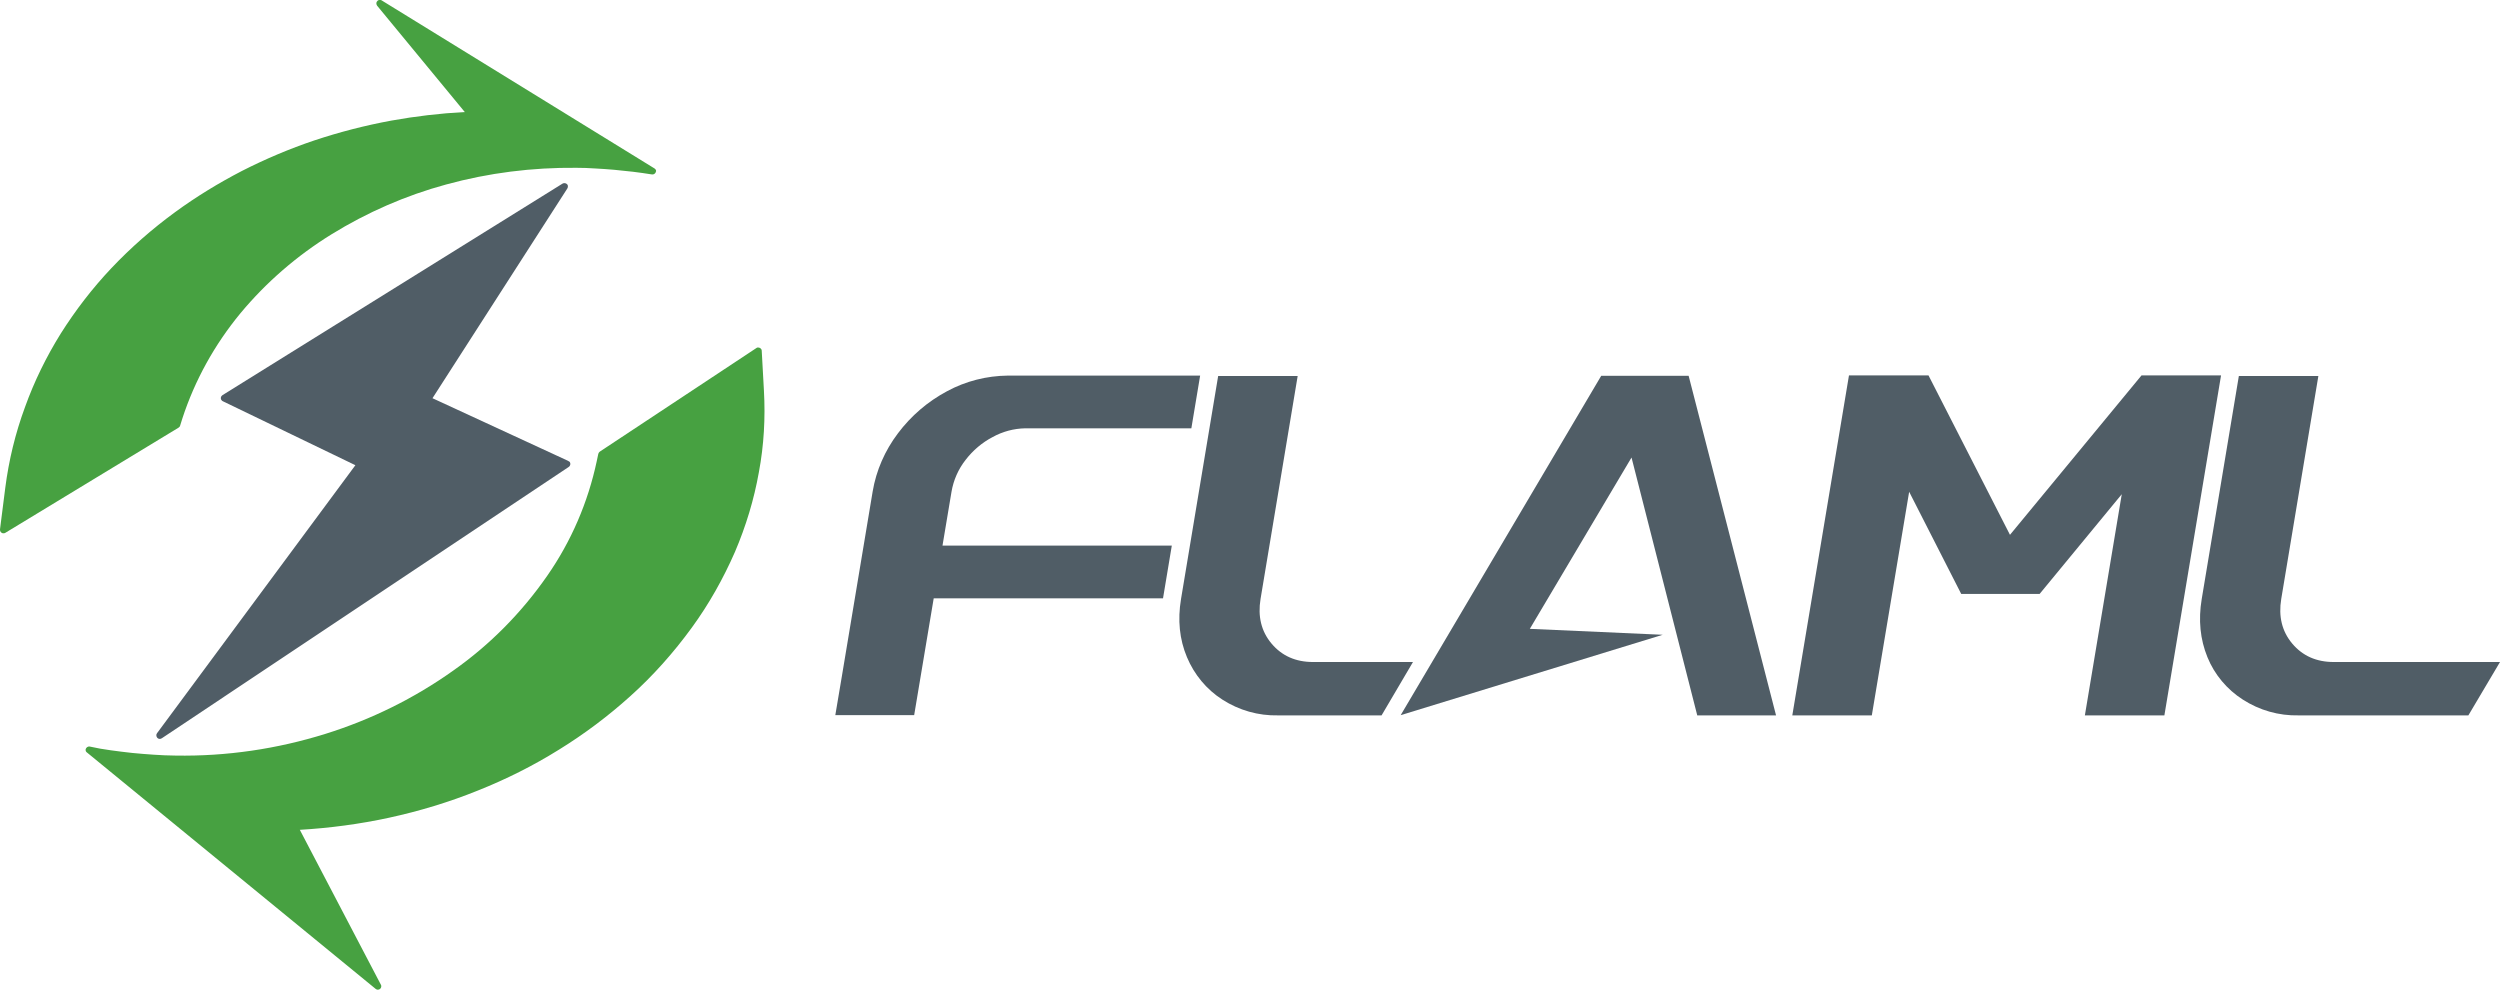
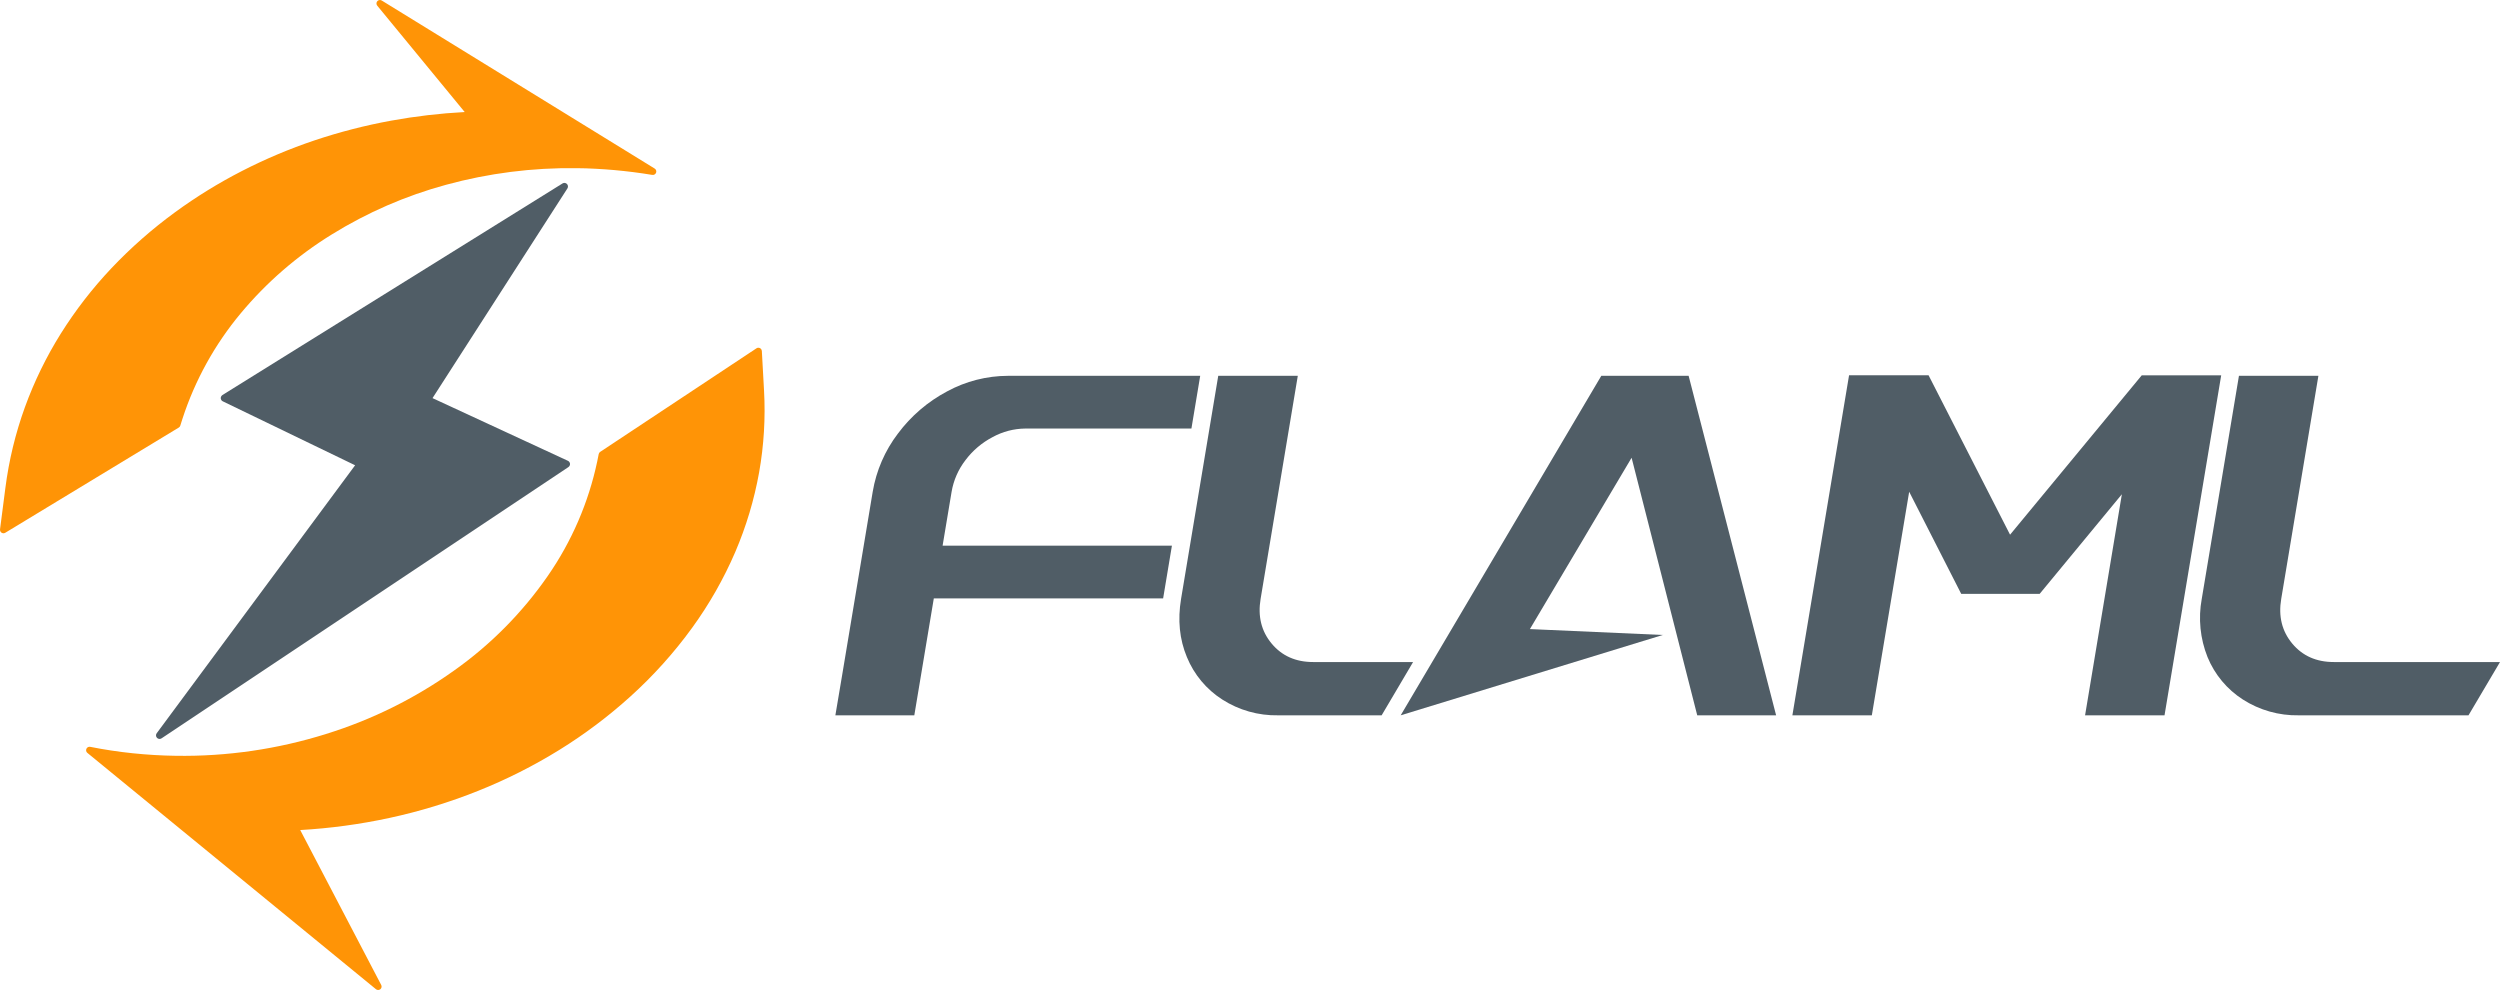
- <svg xmlns="http://www.w3.org/2000/svg" version="1.1" id="Layer_1" x="0px" y="0px" viewBox="0 0 1138.2 450.7" style="enable-background:new 0 0 1138.2 450.7;" xml:space="preserve">
-   <style type="text/css">
- 	.st0{fill:#47A141;}
- 	.st1{fill:#505D66;}
- </style>
-   <g id="Layer_2_00000137109759629393496630000002292853487452848258_">
-     <g id="图层_1">
-       <path class="st0" d="M298,76.7L173.8,0.2c-0.7-0.5-1.7-0.3-2.2,0.5c-0.4,0.6-0.3,1.3,0.1,1.9L211.6,51    c-11.2,0.6-22.3,1.9-33.4,3.9c-11.9,2.2-23.6,5.2-35,9c-11.3,3.8-22.4,8.5-33,13.9c-10.6,5.5-20.8,11.7-30.5,18.8    c-10.4,7.6-20.1,16.1-29,25.5c-8.6,9.1-16.3,19.1-23,29.7c-6.6,10.6-12.1,21.8-16.3,33.5C7,197.2,4,209.6,2.4,222.1L0,241    c-0.1,0.9,0.5,1.7,1.4,1.8c0.4,0,0.7,0,1-0.2l78.9-47.9c0.3-0.2,0.6-0.5,0.7-0.9l1-3.2c5.7-17.5,14.7-33.7,26.4-47.9    c11.8-14.2,25.8-26.3,41.5-36c16.2-10,33.8-17.7,52.2-22.7c19.3-5.3,39.3-7.8,59.3-7.6c2.9,0,5.8,0.1,8.6,0.3s5.8,0.3,8.6,0.6    s5.8,0.6,8.6,0.9s5.7,0.8,8.5,1.2c0.8,0.2,1.7-0.3,1.9-1.2C298.9,77.8,298.6,77.1,298,76.7z" />
-       <path class="st0" d="M347.8,177.8l-1-18.1c0-0.9-0.8-1.5-1.7-1.5c-0.3,0-0.6,0.1-0.8,0.3l-71.2,47.1c-0.3,0.2-0.6,0.6-0.7,1    l-0.7,3.3c-4,18.8-11.6,36.5-22.6,52.3c-11.6,16.7-26,31.3-42.6,43c-17.8,12.7-37.5,22.4-58.3,28.9c-22.1,6.9-45.1,10.3-68.3,9.9    c-3.3,0-6.6-0.2-9.9-0.4s-6.6-0.5-9.8-0.8s-6.5-0.8-9.7-1.2s-6.4-1-9.6-1.7c-0.8-0.2-1.7,0.4-1.9,1.2c-0.1,0.6,0.1,1.2,0.6,1.5    l131.4,107.6c0.3,0.2,0.6,0.4,1,0.4c0.9,0,1.6-0.7,1.6-1.6c0-0.3-0.1-0.5-0.2-0.7l-36.9-70.5c13.6-0.8,27.2-2.6,40.6-5.5    c13.8-3,27.4-7.1,40.5-12.4c12.8-5.1,25.2-11.3,36.9-18.6c11.5-7.1,22.3-15.2,32.3-24.2c10.5-9.4,19.9-20,28.2-31.4    c7.8-10.7,14.3-22.3,19.6-34.4c5-11.7,8.7-23.9,10.9-36.3C347.8,202.7,348.5,190.3,347.8,177.8z" />
-       <path class="st1" d="M258.6,209.8l-61.7-28.5l61.4-95.5c0.5-0.8,0.3-1.8-0.5-2.2c-0.5-0.3-1.2-0.3-1.7,0l-154.8,96.3    c-0.8,0.5-1,1.5-0.5,2.2c0.2,0.3,0.4,0.5,0.7,0.6l60.3,29.1l-90.3,122c-0.5,0.6-0.4,1.5,0.1,2.1c0.5,0.6,1.4,0.7,2.1,0.2    l185.2-123.5c0.8-0.5,1-1.5,0.5-2.3C259.1,210.1,258.8,209.9,258.6,209.8L258.6,209.8z" />
-       <path class="st1" d="M451.9,199c-4.8,2.5-9,6.1-12.3,10.4c-3.3,4.2-5.5,9.2-6.4,14.5l-4.1,24.5h104.4l-4,24H425.1l-8.9,53.2h-35.9    l3-17.8l14-84c1.6-9.6,5.6-18.7,11.5-26.5c6-8,13.6-14.5,22.4-19.2c8.5-4.6,18-7,27.7-7.1h87.5l-4,24h-75.6    C461.5,195.1,456.4,196.5,451.9,199z" />
-       <path class="st1" d="M772.7,325.6l-29.9-117.3l-46.3,78l60.5,2.7l-119.3,36.6L729,171.1h39.8l39.8,154.6H772.7z" />
-       <path class="st1" d="M643.3,301.4h-45.5c-7.9,0-14.2-2.8-18.9-8.4s-6.3-12.4-5-20.3l16.9-101.5h-36.2l-16.9,101.5    c-1.6,9.6-0.7,18.4,2.7,26.5c3.3,7.9,8.9,14.7,16.1,19.3c7.6,4.9,16.4,7.4,25.4,7.2H629L643.3,301.4z" />
-       <path class="st1" d="M975,170.9h36.2l-25.8,154.8h-36.2L966,225l-37.4,45.4h-35.7l-23.7-46.5l-17,101.8H816l25.8-154.8H878    l37.1,72.6L975,170.9z" />
-       <path class="st1" d="M1138.2,301.4h-75.7c-7.9,0-14.2-2.8-18.9-8.4s-6.3-12.4-5-20.3l16.9-101.5h-36.2l-16.9,101.5    c-1.6,9.6-0.7,18.4,2.6,26.5c3.2,7.9,8.9,14.7,16.1,19.3c7.6,4.9,16.4,7.4,25.4,7.2h77.3L1138.2,301.4z" />
+ <svg xmlns="http://www.w3.org/2000/svg" id="Layer_1" data-name="Layer 1" viewBox="0 0 1138.16 450.71">
+   <defs>
+     <style>.cls-1{fill:#ff9406;}.cls-2{fill:#505d66;}</style>
+   </defs>
+   <g id="Layer_2" data-name="Layer 2">
+     <g id="图层_1" data-name="图层 1">
+       <path class="cls-1" d="M298,76.7,173.81.24a1.58,1.58,0,0,0-2.06,2.35L211.55,51a263.57,263.57,0,0,0-33.37,3.9,252.77,252.77,0,0,0-35,9,240.65,240.65,0,0,0-33,13.92,228.41,228.41,0,0,0-30.5,18.8,211.86,211.86,0,0,0-29,25.52,191.34,191.34,0,0,0-23,29.72,176.8,176.8,0,0,0-16.34,33.49,172.22,172.22,0,0,0-8.9,36.76L0,241a1.58,1.58,0,0,0,1.37,1.77,1.6,1.6,0,0,0,1-.22l79-47.9a1.55,1.55,0,0,0,.69-.86l1-3.16a145,145,0,0,1,26.41-47.86,170.28,170.28,0,0,1,41.5-36A196.9,196.9,0,0,1,203.12,84.1a214.83,214.83,0,0,1,59.32-7.55c2.86,0,5.77.12,8.63.27s5.76.34,8.62.6,5.75.57,8.6.93,5.71.78,8.54,1.25a1.58,1.58,0,0,0,1.91-1.16A1.59,1.59,0,0,0,298,76.7Z" transform="translate(0.01 0.01)" />
+       <path class="cls-1" d="M347.83,177.83l-1-18.05a1.57,1.57,0,0,0-1.65-1.48,1.49,1.49,0,0,0-.79.26l-71.16,47.15a1.55,1.55,0,0,0-.67,1L271.9,210a143.76,143.76,0,0,1-22.58,52.27,174.42,174.42,0,0,1-42.61,43,205,205,0,0,1-58.31,28.88,217.42,217.42,0,0,1-68.28,9.93c-3.3-.05-6.63-.17-9.89-.36s-6.58-.47-9.83-.8-6.51-.76-9.73-1.24-6.42-1.05-9.6-1.68a1.57,1.57,0,0,0-1.3,2.76L171.15,450.34a1.57,1.57,0,0,0,2.39-1.94l-36.87-70.52a264,264,0,0,0,40.57-5.5A251.22,251.22,0,0,0,217.75,360a238,238,0,0,0,36.9-18.61,224.15,224.15,0,0,0,32.27-24.25,201.9,201.9,0,0,0,28.2-31.37,179.69,179.69,0,0,0,19.59-34.43A167,167,0,0,0,345.6,215,161.86,161.86,0,0,0,347.83,177.83Z" transform="translate(0.01 0.01)" />
+       <path class="cls-2" d="M258.56,209.79,196.9,181.24l61.42-95.48a1.63,1.63,0,0,0-2.23-2.26L101.25,179.84a1.63,1.63,0,0,0-.52,2.25,1.56,1.56,0,0,0,.67.6l60.26,29.12-90.33,122a1.62,1.62,0,0,0,.13,2.09,1.6,1.6,0,0,0,2.08.23l185.24-123.5a1.63,1.63,0,0,0,.46-2.26,1.67,1.67,0,0,0-.68-.58Z" transform="translate(0.01 0.01)" />
+       <path class="cls-2" d="M451.86,199a36.63,36.63,0,0,0-12.3,10.44,32.45,32.45,0,0,0-6.35,14.49l-4.09,24.49h104.4l-4,24H425.12l-8.88,53.25H380.3l3-17.79,14-84a60.11,60.11,0,0,1,11.49-26.51,67.08,67.08,0,0,1,22.41-19.21,58.25,58.25,0,0,1,27.69-7.07H546.4l-4,24H466.76A31.6,31.6,0,0,0,451.86,199Z" transform="translate(0.01 0.01)" />
+       <path class="cls-2" d="M772.68,325.65,742.8,208.39l-46.3,78,60.5,2.68L637.67,325.65,729,171.09h39.76l39.83,154.56Z" transform="translate(0.01 0.01)" />
+       <path class="cls-2" d="M643.32,301.39H597.81q-11.91,0-18.91-8.43t-5-20.33l16.93-101.54H554.61L537.69,272.63q-2.4,14.39,2.65,26.51a41.67,41.67,0,0,0,16.11,19.32,45.49,45.49,0,0,0,25.42,7.19H629Z" transform="translate(0.01 0.01)" />
+       <path class="cls-2" d="M975.05,170.86h36.17l-25.8,154.79H949.25L966,225l-37.44,45.37H892.87l-23.7-46.5-17,101.77H816l25.8-154.79H878l37.1,72.57Z" transform="translate(0.01 0.01)" />
+       <path class="cls-2" d="M1138.15,301.39h-75.68q-11.91,0-18.92-8.43t-5-20.33l16.92-101.54H1019.3l-16.93,101.54a47.91,47.91,0,0,0,2.63,26.51,41.7,41.7,0,0,0,16.1,19.32,45.57,45.57,0,0,0,25.42,7.19h77.29Z" transform="translate(0.01 0.01)" />
    </g>
  </g>
</svg>
